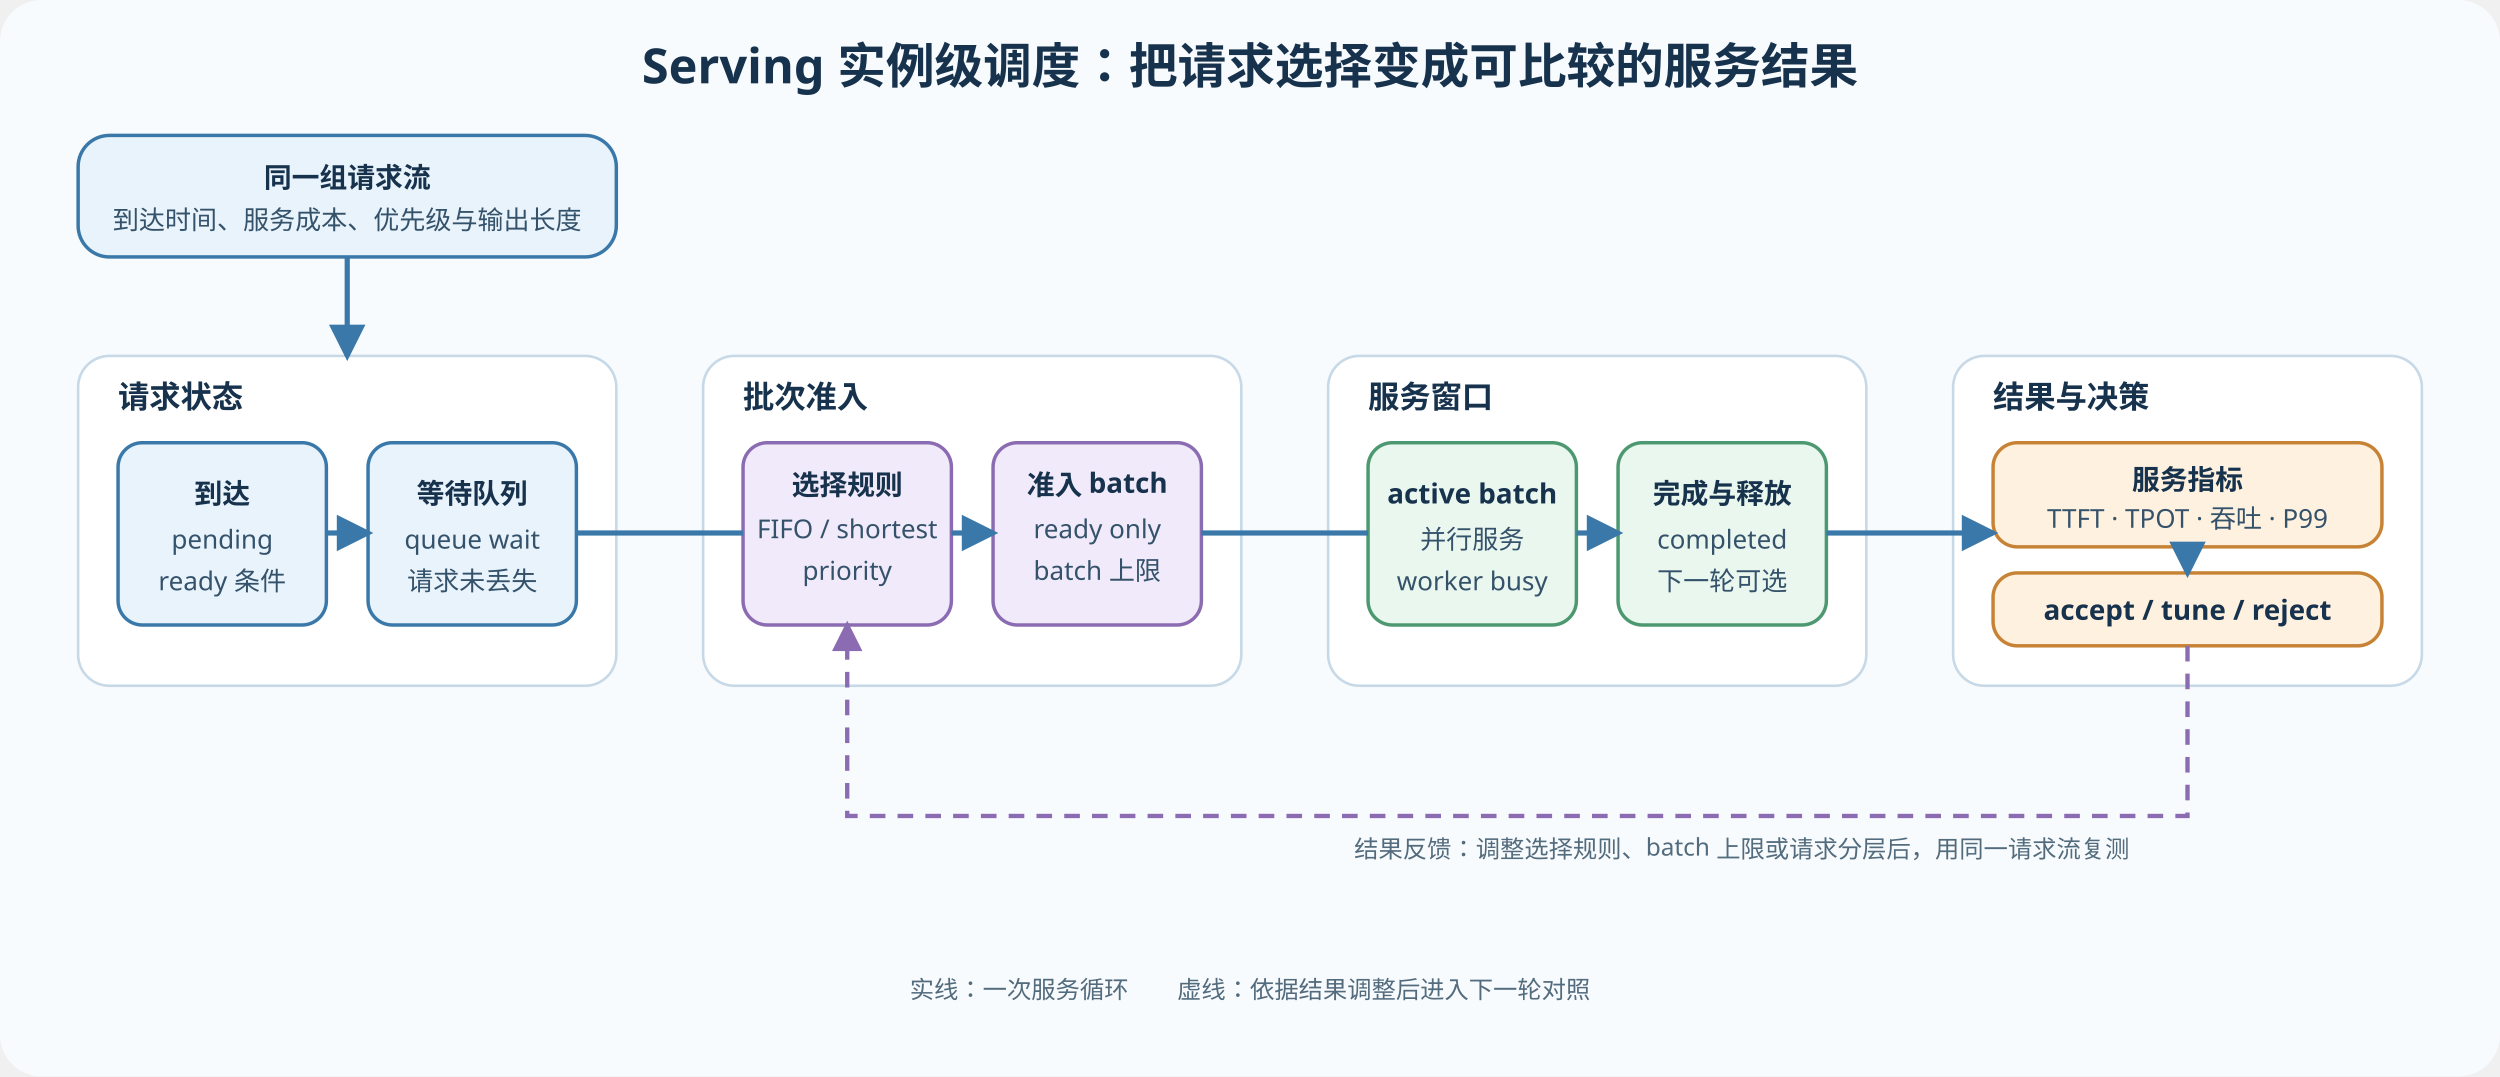
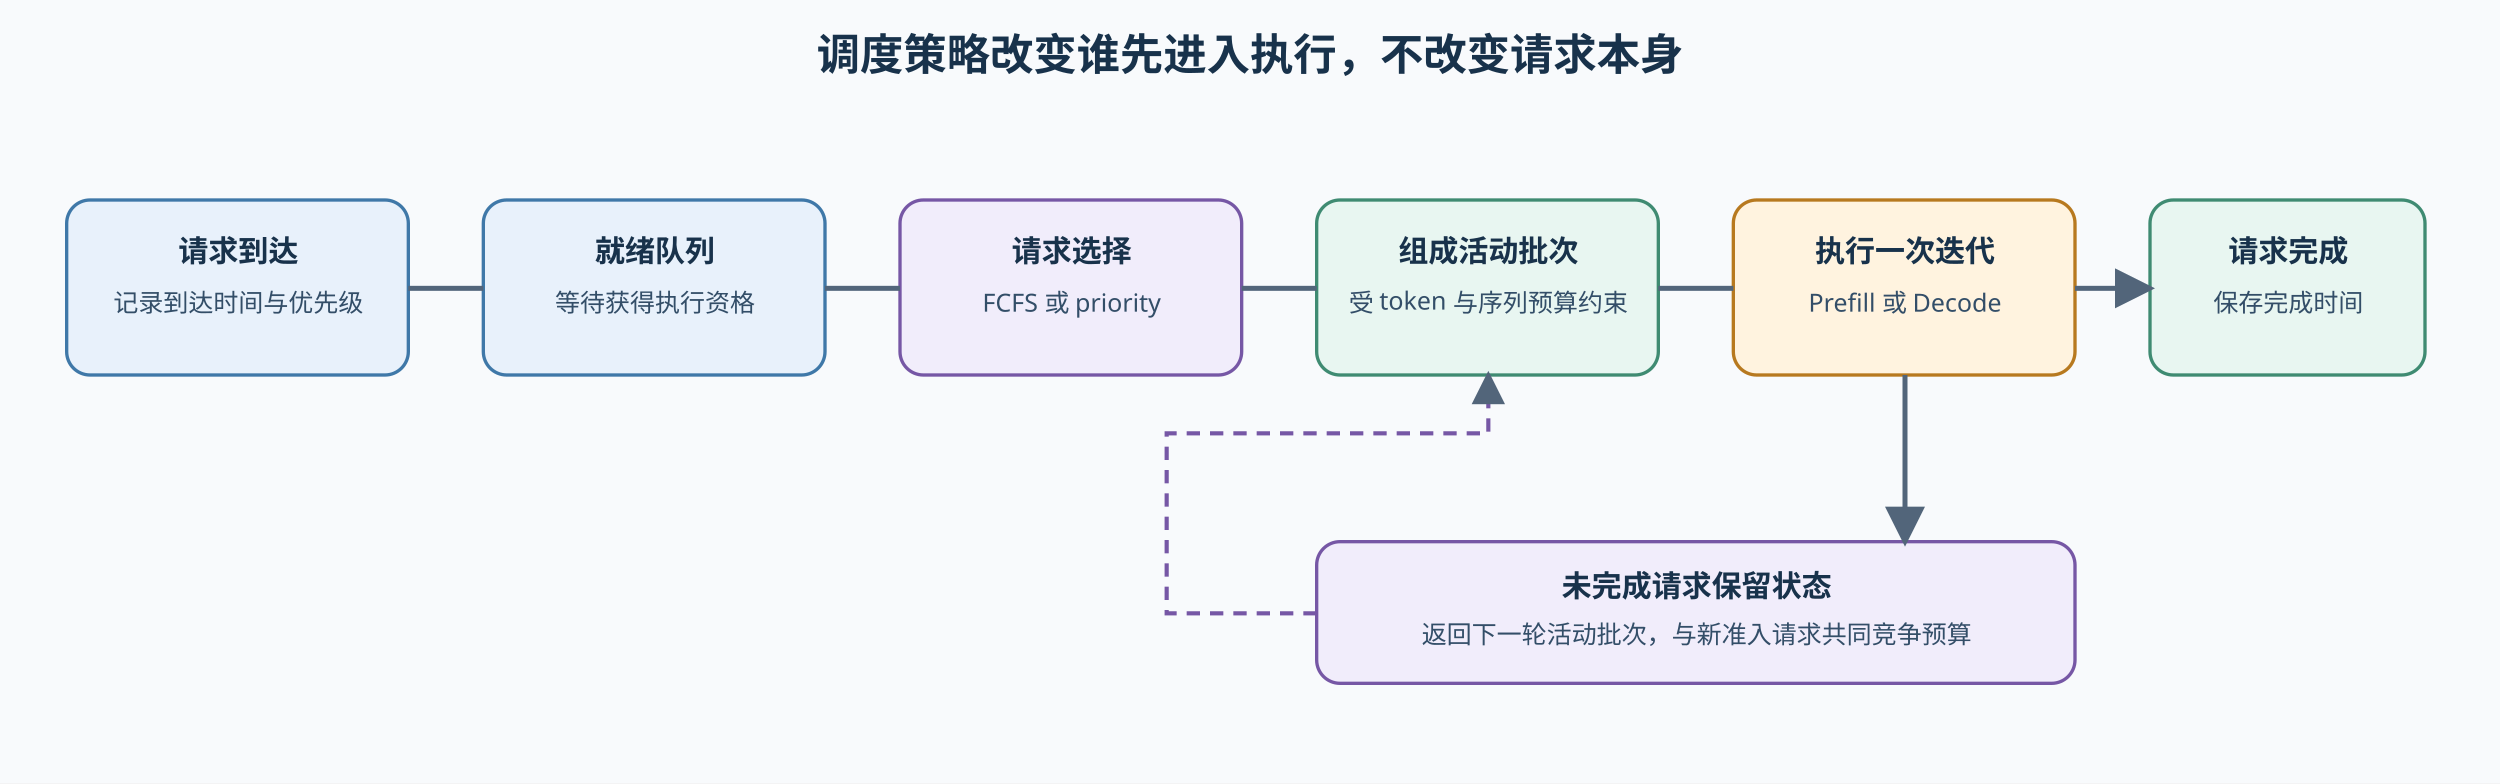
- <svg xmlns="http://www.w3.org/2000/svg" width="1440" height="620" viewBox="0 0 1440 620">
+ <svg xmlns="http://www.w3.org/2000/svg" width="1500" height="470" viewBox="0 0 1500 470" role="img" aria-labelledby="svg-title svg-desc">
  <defs>
-     <style>
-       .title{font:700 28px sans-serif;fill:#17324d}.group{font:700 18px sans-serif;fill:#17324d}.h{font:700 16px sans-serif;fill:#17324d}.t{font:15px sans-serif;fill:#35526b}.s{font:14px sans-serif;fill:#526b7d}.flow{stroke:#3978a8;stroke-width:3;fill:none;marker-end:url(#arrow)}.feedback{stroke:#8b6bb1;stroke-width:2.5;stroke-dasharray:9 7;fill:none;marker-end:url(#purple)}.frame{fill:#fff;stroke:#c7d9e7;stroke-width:1.5}.blue{fill:#e8f3fb;stroke:#3978a8;stroke-width:2}.purple{fill:#f1eafa;stroke:#8b6bb1;stroke-width:2}.green{fill:#eaf7ef;stroke:#4c9870;stroke-width:2}.orange{fill:#fff1df;stroke:#c78335;stroke-width:2}
-     </style>
-     <marker id="arrow" markerWidth="7" markerHeight="7" refX="6" refY="3.5" orient="auto">
-       <path d="M0 0L7 3.5L0 7Z" fill="#3978a8" />
+     <marker id="arrow" markerWidth="8" markerHeight="8" refX="7" refY="4" orient="auto">
+       <path d="M0 0L8 4L0 8Z" fill="#52657a" />
    </marker>
-     <marker id="purple" markerWidth="7" markerHeight="7" refX="6" refY="3.5" orient="auto">
-       <path d="M0 0L7 3.5L0 7Z" fill="#8b6bb1" />
-     </marker>
+     <style>.t{font-weight:700;font-size:26px;font-family:sans-serif;fill:#18324b}.h{font-weight:600;font-size:18px;font-family:sans-serif;fill:#18324b}.b{font-size:15px;font-family:sans-serif;fill:#334e68}.l{fill:none;stroke:#52657a;stroke-width:3;marker-end:url(#arrow)}.f{fill:none;stroke:#7657a5;stroke-width:2.5;stroke-dasharray:8 6;marker-end:url(#arrow)}.a{fill:#e8f1fb;stroke:#3f78a8;stroke-width:2}.g{fill:#e8f6f1;stroke:#3f8b72;stroke-width:2}.o{fill:#fff3df;stroke:#b7791f;stroke-width:2}.p{fill:#f1edfb;stroke:#7657a5;stroke-width:2}</style>
  </defs>
-   <rect width="1440" height="620" rx="24" fill="#f8fbfd" />
-   <text x="720" y="48" text-anchor="middle" class="title">Serving 实例级调度：把请求选择变成可比较的服务结果</text>
-   <rect x="45" y="78" width="310" height="70" rx="18" class="blue" />
-   <text x="200" y="108" text-anchor="middle" class="h">同一组请求流</text>
-   <text x="200" y="132" text-anchor="middle" class="t">到达时间、服务成本、优先级与输出长度</text>
-   <rect x="45" y="205" width="310" height="190" rx="18" class="frame" />
-   <text x="68" y="235" class="group">请求状态</text>
-   <rect x="68" y="255" width="120" height="105" rx="14" class="blue" />
-   <text x="128" y="290" text-anchor="middle" class="h">到达</text>
-   <text x="128" y="316" text-anchor="middle" class="t">pending</text>
-   <text x="128" y="340" text-anchor="middle" class="t">ready 条件</text>
-   <rect x="212" y="255" width="120" height="105" rx="14" class="blue" />
-   <text x="272" y="290" text-anchor="middle" class="h">等待队列</text>
-   <text x="272" y="316" text-anchor="middle" class="t">queue wait</text>
-   <text x="272" y="340" text-anchor="middle" class="t">请求未丢失</text>
-   <path d="M188 307H212" class="flow" />
-   <rect x="405" y="205" width="310" height="190" rx="18" class="frame" />
-   <text x="428" y="235" class="group">批次准入</text>
-   <rect x="428" y="255" width="120" height="105" rx="14" class="purple" />
-   <text x="488" y="285" text-anchor="middle" class="h">选择规则</text>
-   <text x="488" y="310" text-anchor="middle" class="t">FIFO / shortest</text>
-   <text x="488" y="334" text-anchor="middle" class="t">priority</text>
-   <rect x="572" y="255" width="120" height="105" rx="14" class="purple" />
-   <text x="632" y="285" text-anchor="middle" class="h">准入 batch</text>
-   <text x="632" y="310" text-anchor="middle" class="t">ready only</text>
-   <text x="632" y="334" text-anchor="middle" class="t">batch 上限</text>
-   <path d="M548 307H572" class="flow" />
-   <rect x="765" y="205" width="310" height="190" rx="18" class="frame" />
-   <text x="788" y="235" class="group">服务窗口</text>
-   <rect x="788" y="255" width="120" height="105" rx="14" class="green" />
-   <text x="848" y="290" text-anchor="middle" class="h">active batch</text>
-   <text x="848" y="316" text-anchor="middle" class="t">并行服务</text>
-   <text x="848" y="340" text-anchor="middle" class="t">worker busy</text>
-   <rect x="932" y="255" width="120" height="105" rx="14" class="green" />
-   <text x="992" y="290" text-anchor="middle" class="h">完成与释放</text>
-   <text x="992" y="316" text-anchor="middle" class="t">completed</text>
-   <text x="992" y="340" text-anchor="middle" class="t">下一轮可选</text>
-   <path d="M908 307H932" class="flow" />
-   <rect x="1125" y="205" width="270" height="190" rx="18" class="frame" />
-   <text x="1148" y="235" class="group">结果与决策</text>
-   <rect x="1148" y="255" width="224" height="60" rx="14" class="orange" />
-   <text x="1260" y="282" text-anchor="middle" class="h">服务指标</text>
-   <text x="1260" y="304" text-anchor="middle" class="t">TTFT · TPOT · 吞吐 · P99</text>
-   <rect x="1148" y="330" width="224" height="42" rx="14" class="orange" />
-   <text x="1260" y="357" text-anchor="middle" class="h">accept / tune / reject</text>
-   <path d="M1260 315V330" class="flow" />
-   <path d="M200 148V205" class="flow" />
-   <path d="M332 307H428M692 307H788M1052 307H1148" class="flow" />
-   <path d="M1260 372V470H488V360" class="feedback" />
-   <text x="780" y="494" class="s">结果反馈：调整选择规则、batch 上限或请求分层后，用同一请求流复测</text>
-   <text x="720" y="575" text-anchor="middle" class="s">实线：一次服务循环　　虚线：依据结果调整后进入下一轮对照</text>
+   <rect width="1500" height="470" fill="#f8fafc" />
+   <text x="750" y="42" text-anchor="middle" class="t">调度策略改变谁先进入执行，不改变请求本身</text>
+   <rect x="40" y="120" width="205" height="105" rx="14" class="a" />
+   <text x="143" y="157" text-anchor="middle" class="h">请求到达</text>
+   <text x="143" y="187" text-anchor="middle" class="b">记录到达时间与优先级</text>
+   <rect x="290" y="120" width="205" height="105" rx="14" class="a" />
+   <text x="393" y="157" text-anchor="middle" class="h">就绪队列</text>
+   <text x="393" y="187" text-anchor="middle" class="b">等待获得执行资格</text>
+   <rect x="540" y="120" width="205" height="105" rx="14" class="p" />
+   <text x="643" y="157" text-anchor="middle" class="h">请求选择</text>
+   <text x="643" y="187" text-anchor="middle" class="b">FCFS 或 priority</text>
+   <rect x="790" y="120" width="205" height="105" rx="14" class="g" />
+   <text x="893" y="157" text-anchor="middle" class="h">组成活动批次</text>
+   <text x="893" y="187" text-anchor="middle" class="b">受 token 与序列预算约束</text>
+   <rect x="1040" y="120" width="205" height="105" rx="14" class="o" />
+   <text x="1143" y="157" text-anchor="middle" class="h">执行一次迭代</text>
+   <text x="1143" y="187" text-anchor="middle" class="b">Prefill 或 Decode</text>
+   <rect x="1290" y="120" width="165" height="105" rx="14" class="g" />
+   <text x="1373" y="157" text-anchor="middle" class="h">请求完成</text>
+   <text x="1373" y="187" text-anchor="middle" class="b">保存完成时间</text>
+   <path d="M245 173H290M495 173H540M745 173H790M995 173H1040M1245 173H1290" class="l" />
+   <rect x="790" y="325" width="455" height="85" rx="14" class="p" />
+   <text x="1018" y="358" text-anchor="middle" class="h">未完成请求保留状态</text>
+   <text x="1018" y="386" text-anchor="middle" class="b">返回下一轮活动批次，与新准入请求共同竞争预算</text>
+   <path d="M1143 225V325" class="l" />
+   <path d="M790 368H700V260H893V225" class="f" />
</svg>
